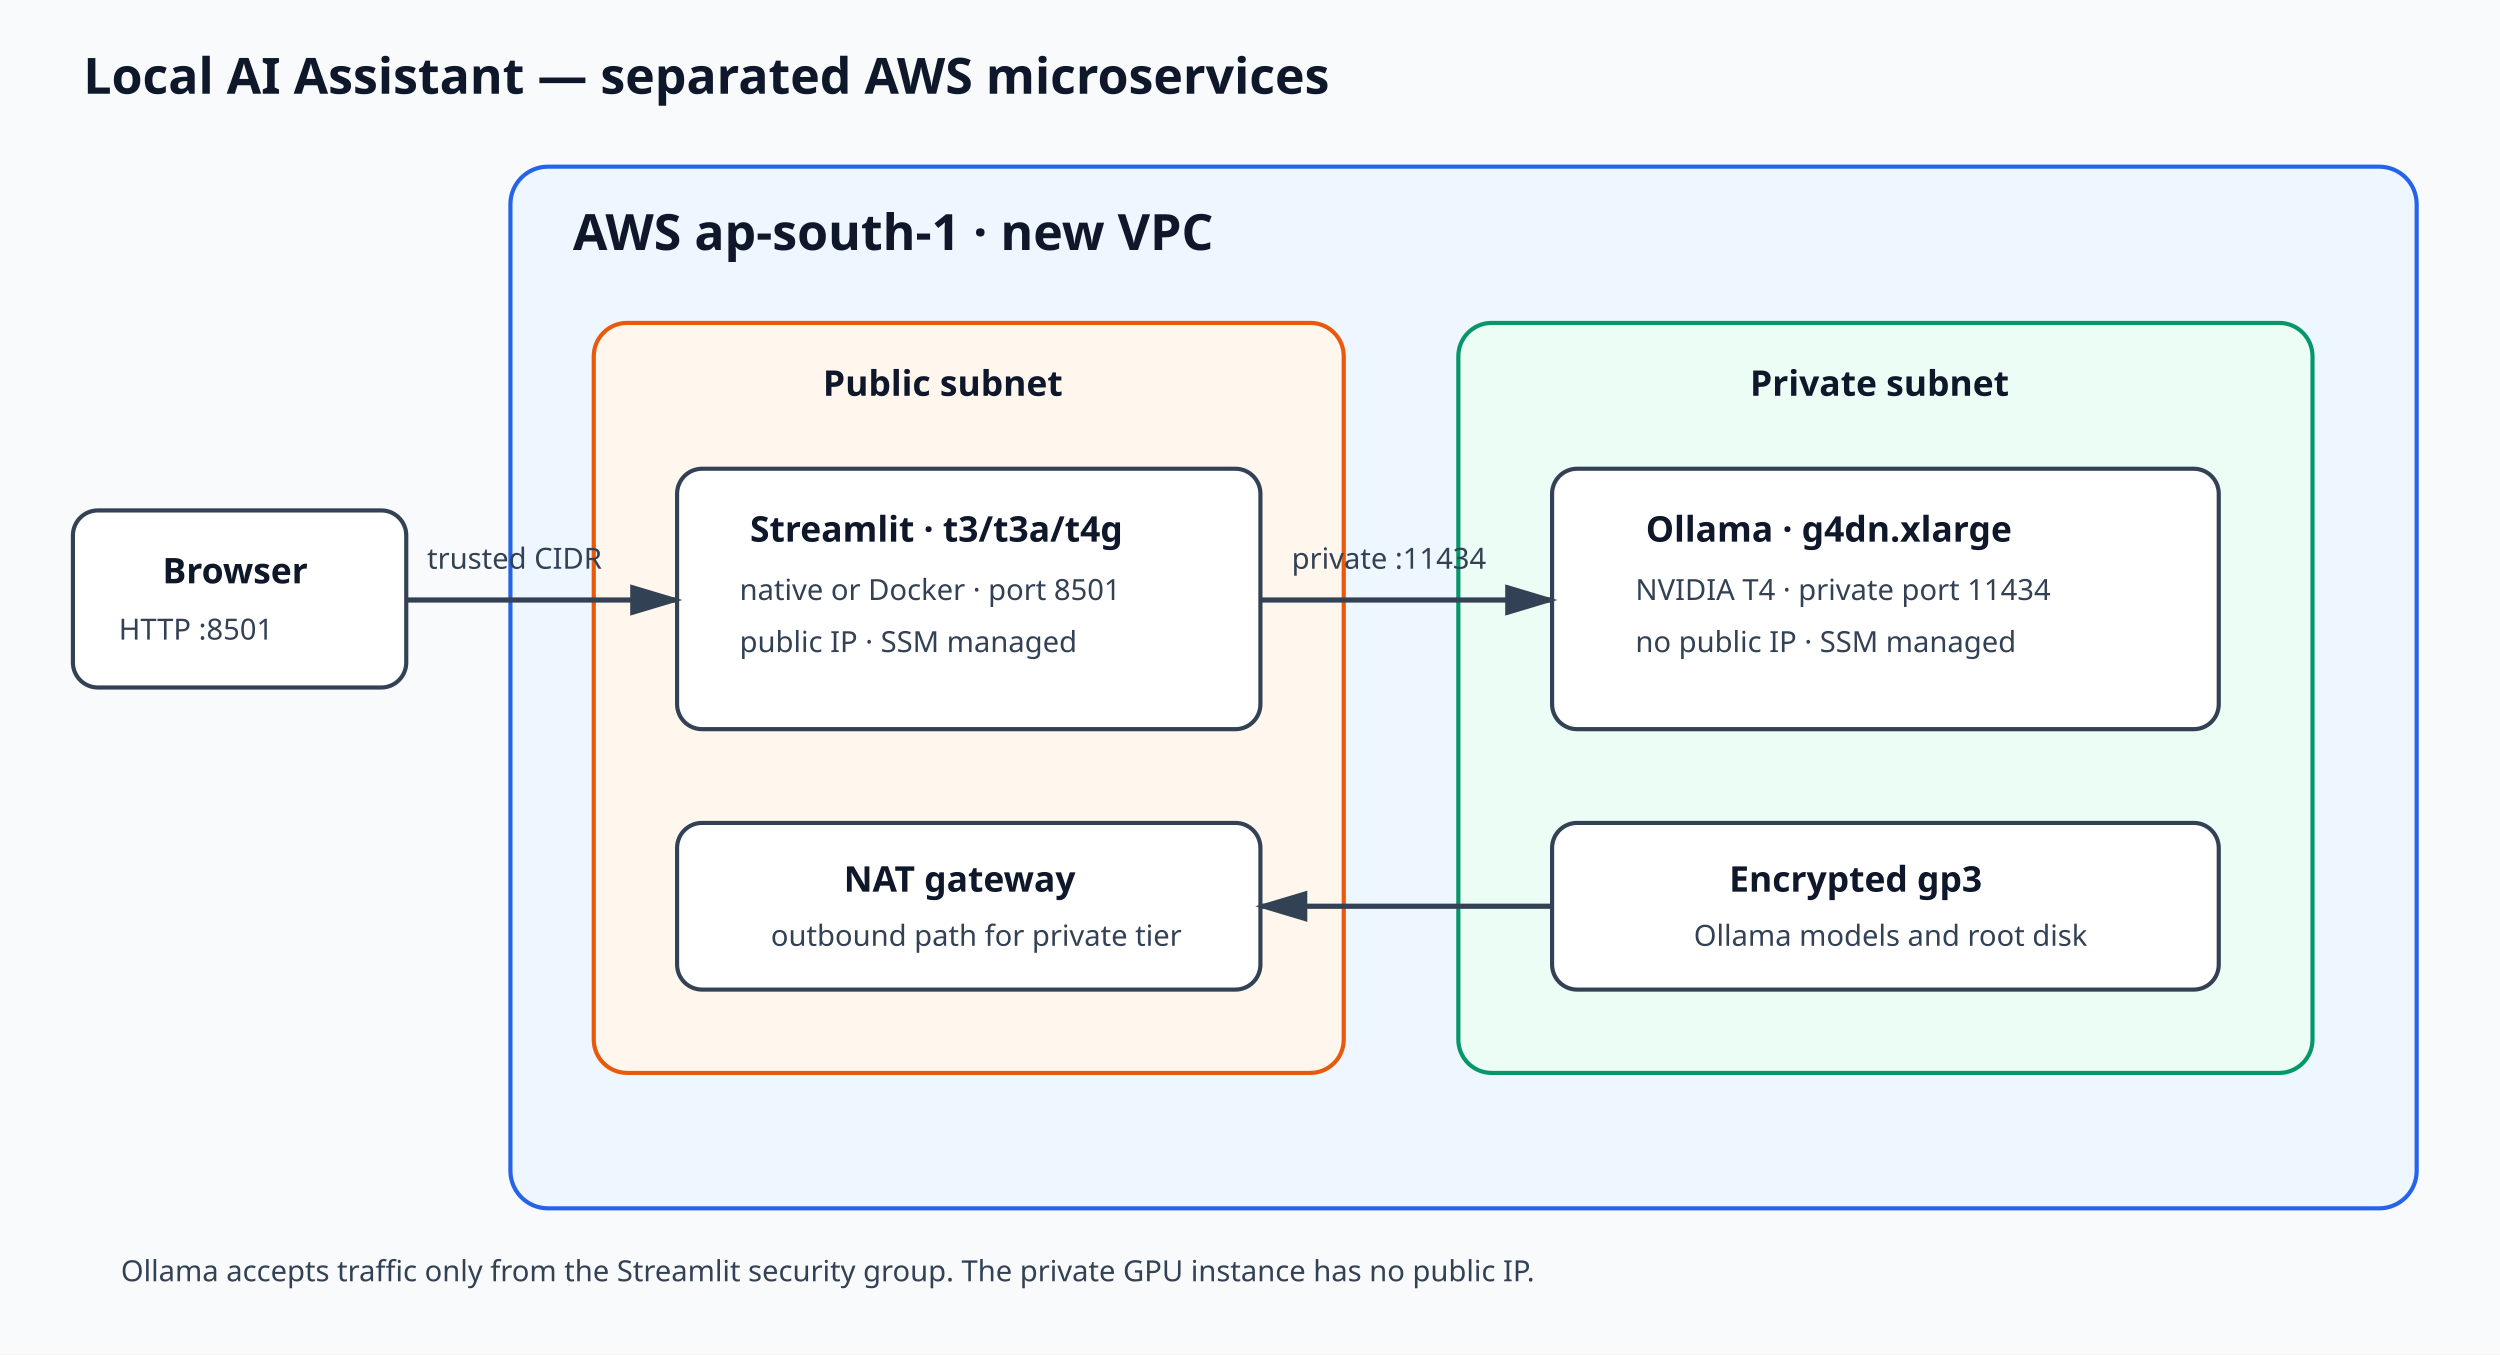
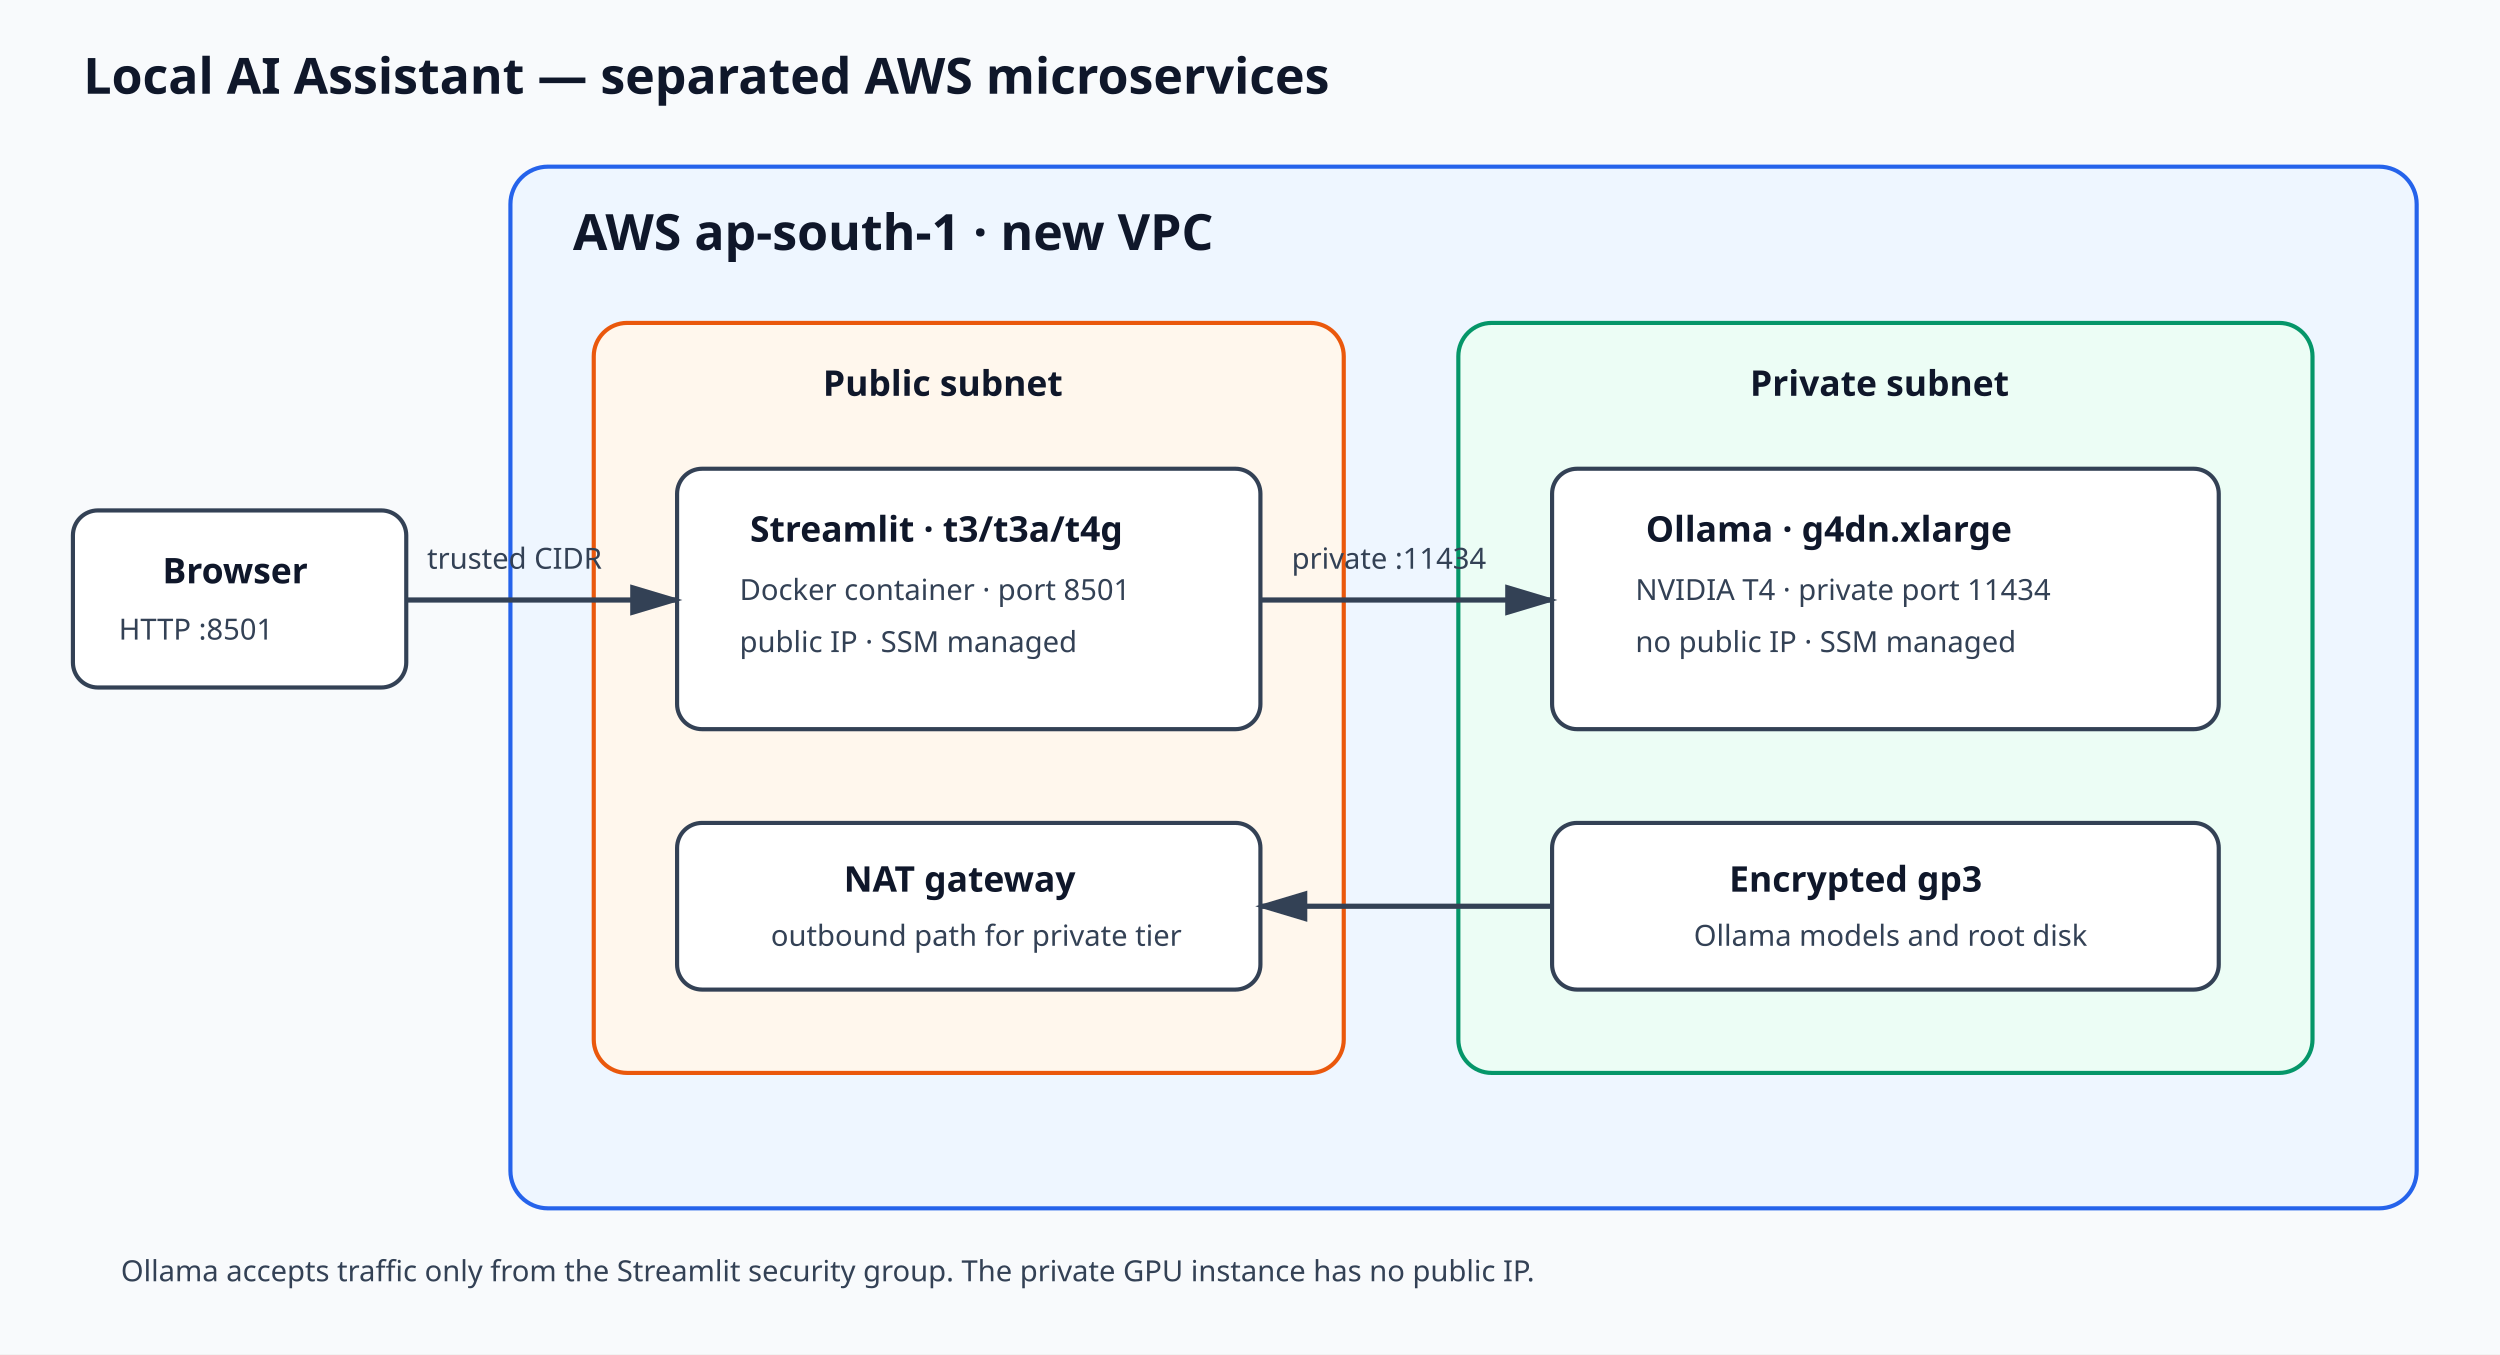
<svg xmlns="http://www.w3.org/2000/svg" width="1200" height="650" viewBox="0 0 1200 650" role="img" aria-labelledby="title desc">
  <defs>
    <style>
      .bg{fill:#f8fafc}.vpc{fill:#eef6ff;stroke:#2563eb;stroke-width:2}.public{fill:#fff7ed;stroke:#ea580c;stroke-width:2}.private{fill:#ecfdf5;stroke:#059669;stroke-width:2}.box{fill:#fff;stroke:#334155;stroke-width:2}.title{font:700 24px system-ui,sans-serif;fill:#0f172a}.label{font:600 17px system-ui,sans-serif;fill:#0f172a}.small{font:14px system-ui,sans-serif;fill:#334155}.arrow{stroke:#334155;stroke-width:2.5;fill:none;marker-end:url(#head)}
    </style>
    <marker id="head" markerWidth="10" markerHeight="10" refX="9" refY="3" orient="auto">
      <path d="M0 0L10 3L0 6Z" fill="#334155" />
    </marker>
  </defs>
  <rect class="bg" width="1200" height="650" />
  <text class="title" x="40" y="45">Local AI Assistant — separated AWS microservices</text>
  <rect class="box" x="35" y="245" width="160" height="85" rx="12" />
  <text class="label" x="78" y="280">Browser</text>
  <text class="small" x="57" y="307">HTTP :8501</text>
  <rect class="vpc" x="245" y="80" width="915" height="500" rx="18" />
  <text class="title" x="275" y="120">AWS ap-south-1 · new VPC</text>
  <rect class="public" x="285" y="155" width="360" height="360" rx="16" />
  <text class="label" x="395" y="190">Public subnet</text>
  <rect class="box" x="325" y="225" width="280" height="125" rx="12" />
  <text class="label" x="360" y="260">Streamlit · t3/t3a/t4g</text>
-   <text class="small" x="355" y="288">native or Docker · port 8501</text>
+   <text class="small" x="355" y="288">Docker container · port 8501</text>
  <text class="small" x="355" y="313">public IP · SSM managed</text>
  <rect class="box" x="325" y="395" width="280" height="80" rx="12" />
  <text class="label" x="405" y="428">NAT gateway</text>
  <text class="small" x="370" y="454">outbound path for private tier</text>
  <rect class="private" x="700" y="155" width="410" height="360" rx="16" />
  <text class="label" x="840" y="190">Private subnet</text>
  <rect class="box" x="745" y="225" width="320" height="125" rx="12" />
  <text class="label" x="790" y="260">Ollama · g4dn.xlarge</text>
  <text class="small" x="785" y="288">NVIDIA T4 · private port 11434</text>
  <text class="small" x="785" y="313">no public IP · SSM managed</text>
  <rect class="box" x="745" y="395" width="320" height="80" rx="12" />
  <text class="label" x="830" y="428">Encrypted gp3</text>
  <text class="small" x="813" y="454">Ollama models and root disk</text>
  <path class="arrow" d="M195 288H325" />
  <text class="small" x="205" y="273">trusted CIDR</text>
  <path class="arrow" d="M605 288H745" />
  <text class="small" x="620" y="273">private :11434</text>
  <path class="arrow" d="M745 435H605" />
  <text class="small" x="58" y="615">Ollama accepts traffic only from the Streamlit security group. The private GPU instance has no public IP.</text>
</svg>
